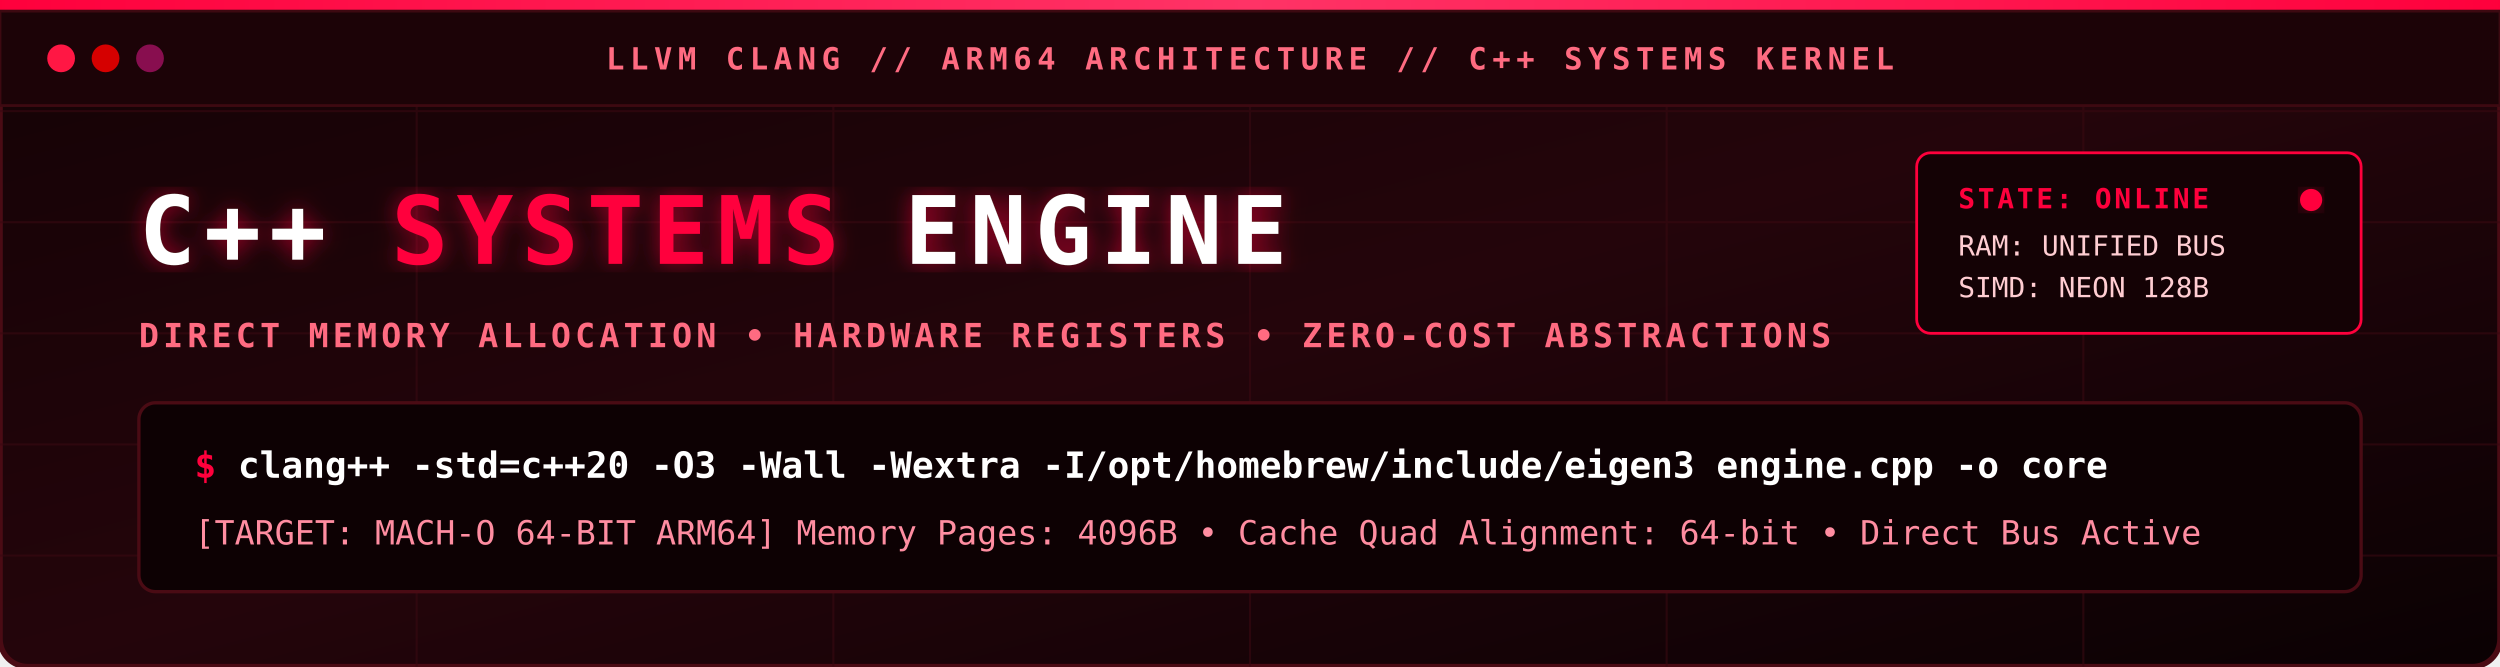
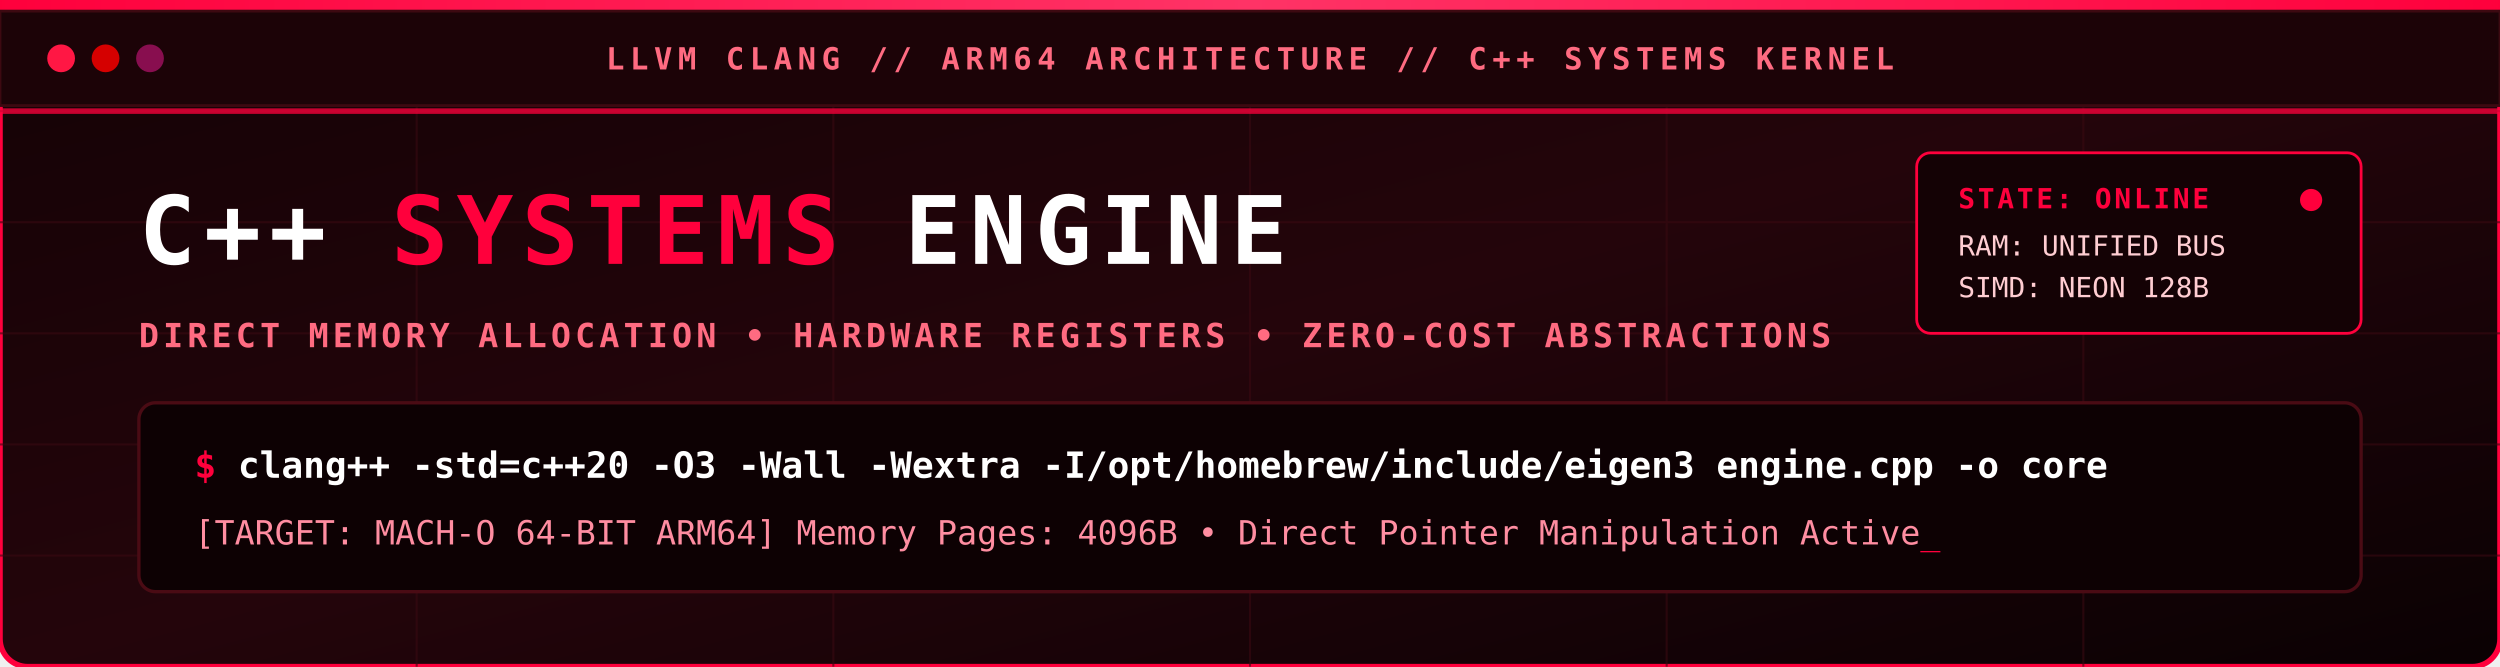
<svg xmlns="http://www.w3.org/2000/svg" viewBox="0 0 900 240" width="100%" height="100%">
  <defs>
    <linearGradient id="redBg" x1="0%" y1="0%" x2="100%" y2="100%">
      <stop offset="0%" stop-color="#140205" />
      <stop offset="50%" stop-color="#24050b" />
      <stop offset="100%" stop-color="#0a0103" />
    </linearGradient>
    <linearGradient id="redGlow" x1="0%" y1="0%" x2="100%" y2="0%">
      <stop offset="0%" stop-color="#ff003c" />
      <stop offset="50%" stop-color="#ff3366" />
      <stop offset="100%" stop-color="#ff003c" />
    </linearGradient>
-     <filter id="crimsonShadow" x="-10%" y="-10%" width="120%" height="120%">
-       <feDropShadow dx="0" dy="0" stdDeviation="4" flood-color="#ff003c" flood-opacity="0.6" />
-     </filter>
  </defs>
-   <rect width="900" height="240" rx="10" fill="url(#redBg)" stroke="#4a0b14" stroke-width="2" />
+   <rect width="900" height="240" rx="10" fill="url(#redBg)" stroke="#ff003c" stroke-width="2">
+     <animate attributeName="stroke-opacity" values="0.4;1;0.4" dur="2.5s" repeatCount="indefinite" />
+   </rect>
  <g stroke="#380810" stroke-width="0.75" opacity="0.6">
    <line x1="0" y1="40" x2="900" y2="40" />
    <line x1="0" y1="80" x2="900" y2="80" />
    <line x1="0" y1="120" x2="900" y2="120" />
    <line x1="0" y1="160" x2="900" y2="160" />
    <line x1="0" y1="200" x2="900" y2="200" />
    <line x1="150" y1="0" x2="150" y2="240" />
    <line x1="300" y1="0" x2="300" y2="240" />
    <line x1="450" y1="0" x2="450" y2="240" />
    <line x1="600" y1="0" x2="600" y2="240" />
    <line x1="750" y1="0" x2="750" y2="240" />
  </g>
+   <line x1="0" y1="40" x2="900" y2="40" stroke="#ff003c" stroke-width="2" opacity="0.75">
+     <animate attributeName="y1" values="40;235;40" dur="4s" repeatCount="indefinite" />
+     <animate attributeName="y2" values="40;235;40" dur="4s" repeatCount="indefinite" />
+     <animate attributeName="opacity" values="0.2;0.8;0.2" dur="4s" repeatCount="indefinite" />
+   </line>
  <rect x="0" y="0" width="900" height="4" fill="url(#redGlow)" />
  <rect x="0" y="4" width="900" height="34" fill="#1c0307" stroke="#3d0911" stroke-width="1" />
  <circle cx="22" cy="21" r="5" fill="#ff1744" />
  <circle cx="38" cy="21" r="5" fill="#d50000" />
  <circle cx="54" cy="21" r="5" fill="#880e4f" />
  <text x="450" y="25" text-anchor="middle" font-family="'JetBrains Mono', 'Fira Code', monospace" font-size="11" font-weight="700" fill="#ff6b81" letter-spacing="2">
    LLVM CLANG // ARM64 ARCHITECTURE // C++ SYSTEMS KERNEL
  </text>
-   <text x="50" y="95" font-family="'JetBrains Mono', 'Fira Code', monospace" font-size="34" font-weight="900" fill="#ffffff" letter-spacing="3" filter="url(#crimsonShadow)">
+   <text x="50" y="95" font-family="'JetBrains Mono', 'Fira Code', monospace" font-size="34" font-weight="900" fill="#ffffff" letter-spacing="3">
    C++ <tspan fill="#ff003c">SYSTEMS</tspan> ENGINE
  </text>
  <text x="50" y="125" font-family="'JetBrains Mono', 'Fira Code', monospace" font-size="12" font-weight="600" fill="#ff6b81" letter-spacing="1.5">
    DIRECT MEMORY ALLOCATION • HARDWARE REGISTERS • ZERO-COST ABSTRACTIONS
  </text>
  <rect x="50" y="145" width="800" height="68" rx="6" fill="#0d0103" stroke="#4a0b14" stroke-width="1.2" />
  <text x="70" y="172" font-family="'JetBrains Mono', 'Fira Code', monospace" font-size="13" font-weight="700" fill="#ff003c">
    $ <tspan fill="#ffffff">clang++ -std=c++20 -O3 -Wall -Wextra -I/opt/homebrew/include/eigen3 engine.cpp -o core</tspan>
  </text>
  <text x="70" y="196" font-family="'JetBrains Mono', 'Fira Code', monospace" font-size="12" fill="#ff8da1">
-     [TARGET: MACH-O 64-BIT ARM64] Memory Pages: 4096B • Cache Quad Alignment: 64-bit • Direct Bus Active
+     [TARGET: MACH-O 64-BIT ARM64] Memory Pages: 4096B • Direct Pointer Manipulation Active<tspan fill="#ff003c">_</tspan>
+     <animate attributeName="fill-opacity" values="1;0;1" dur="0.8s" repeatCount="indefinite" />
  </text>
  <rect x="690" y="55" width="160" height="65" rx="5" fill="#140205" stroke="#ff003c" stroke-width="1" />
  <text x="705" y="75" font-family="'JetBrains Mono', 'Fira Code', monospace" font-size="10" font-weight="700" fill="#ff003c" letter-spacing="1">STATE: ONLINE</text>
  <text x="705" y="92" font-family="'JetBrains Mono', 'Fira Code', monospace" font-size="10" fill="#ffcdd2">RAM: UNIFIED BUS</text>
  <text x="705" y="107" font-family="'JetBrains Mono', 'Fira Code', monospace" font-size="10" fill="#ffcdd2">SIMD: NEON 128B</text>
-   <circle cx="832" cy="72" r="4" fill="#ff003c" filter="url(#crimsonShadow)" />
+   <circle cx="832" cy="72" r="4" fill="#ff003c">
+     <animate attributeName="r" values="3;6;3" dur="1.5s" repeatCount="indefinite" />
+     <animate attributeName="opacity" values="1;0.4;1" dur="1.5s" repeatCount="indefinite" />
+   </circle>
</svg>
